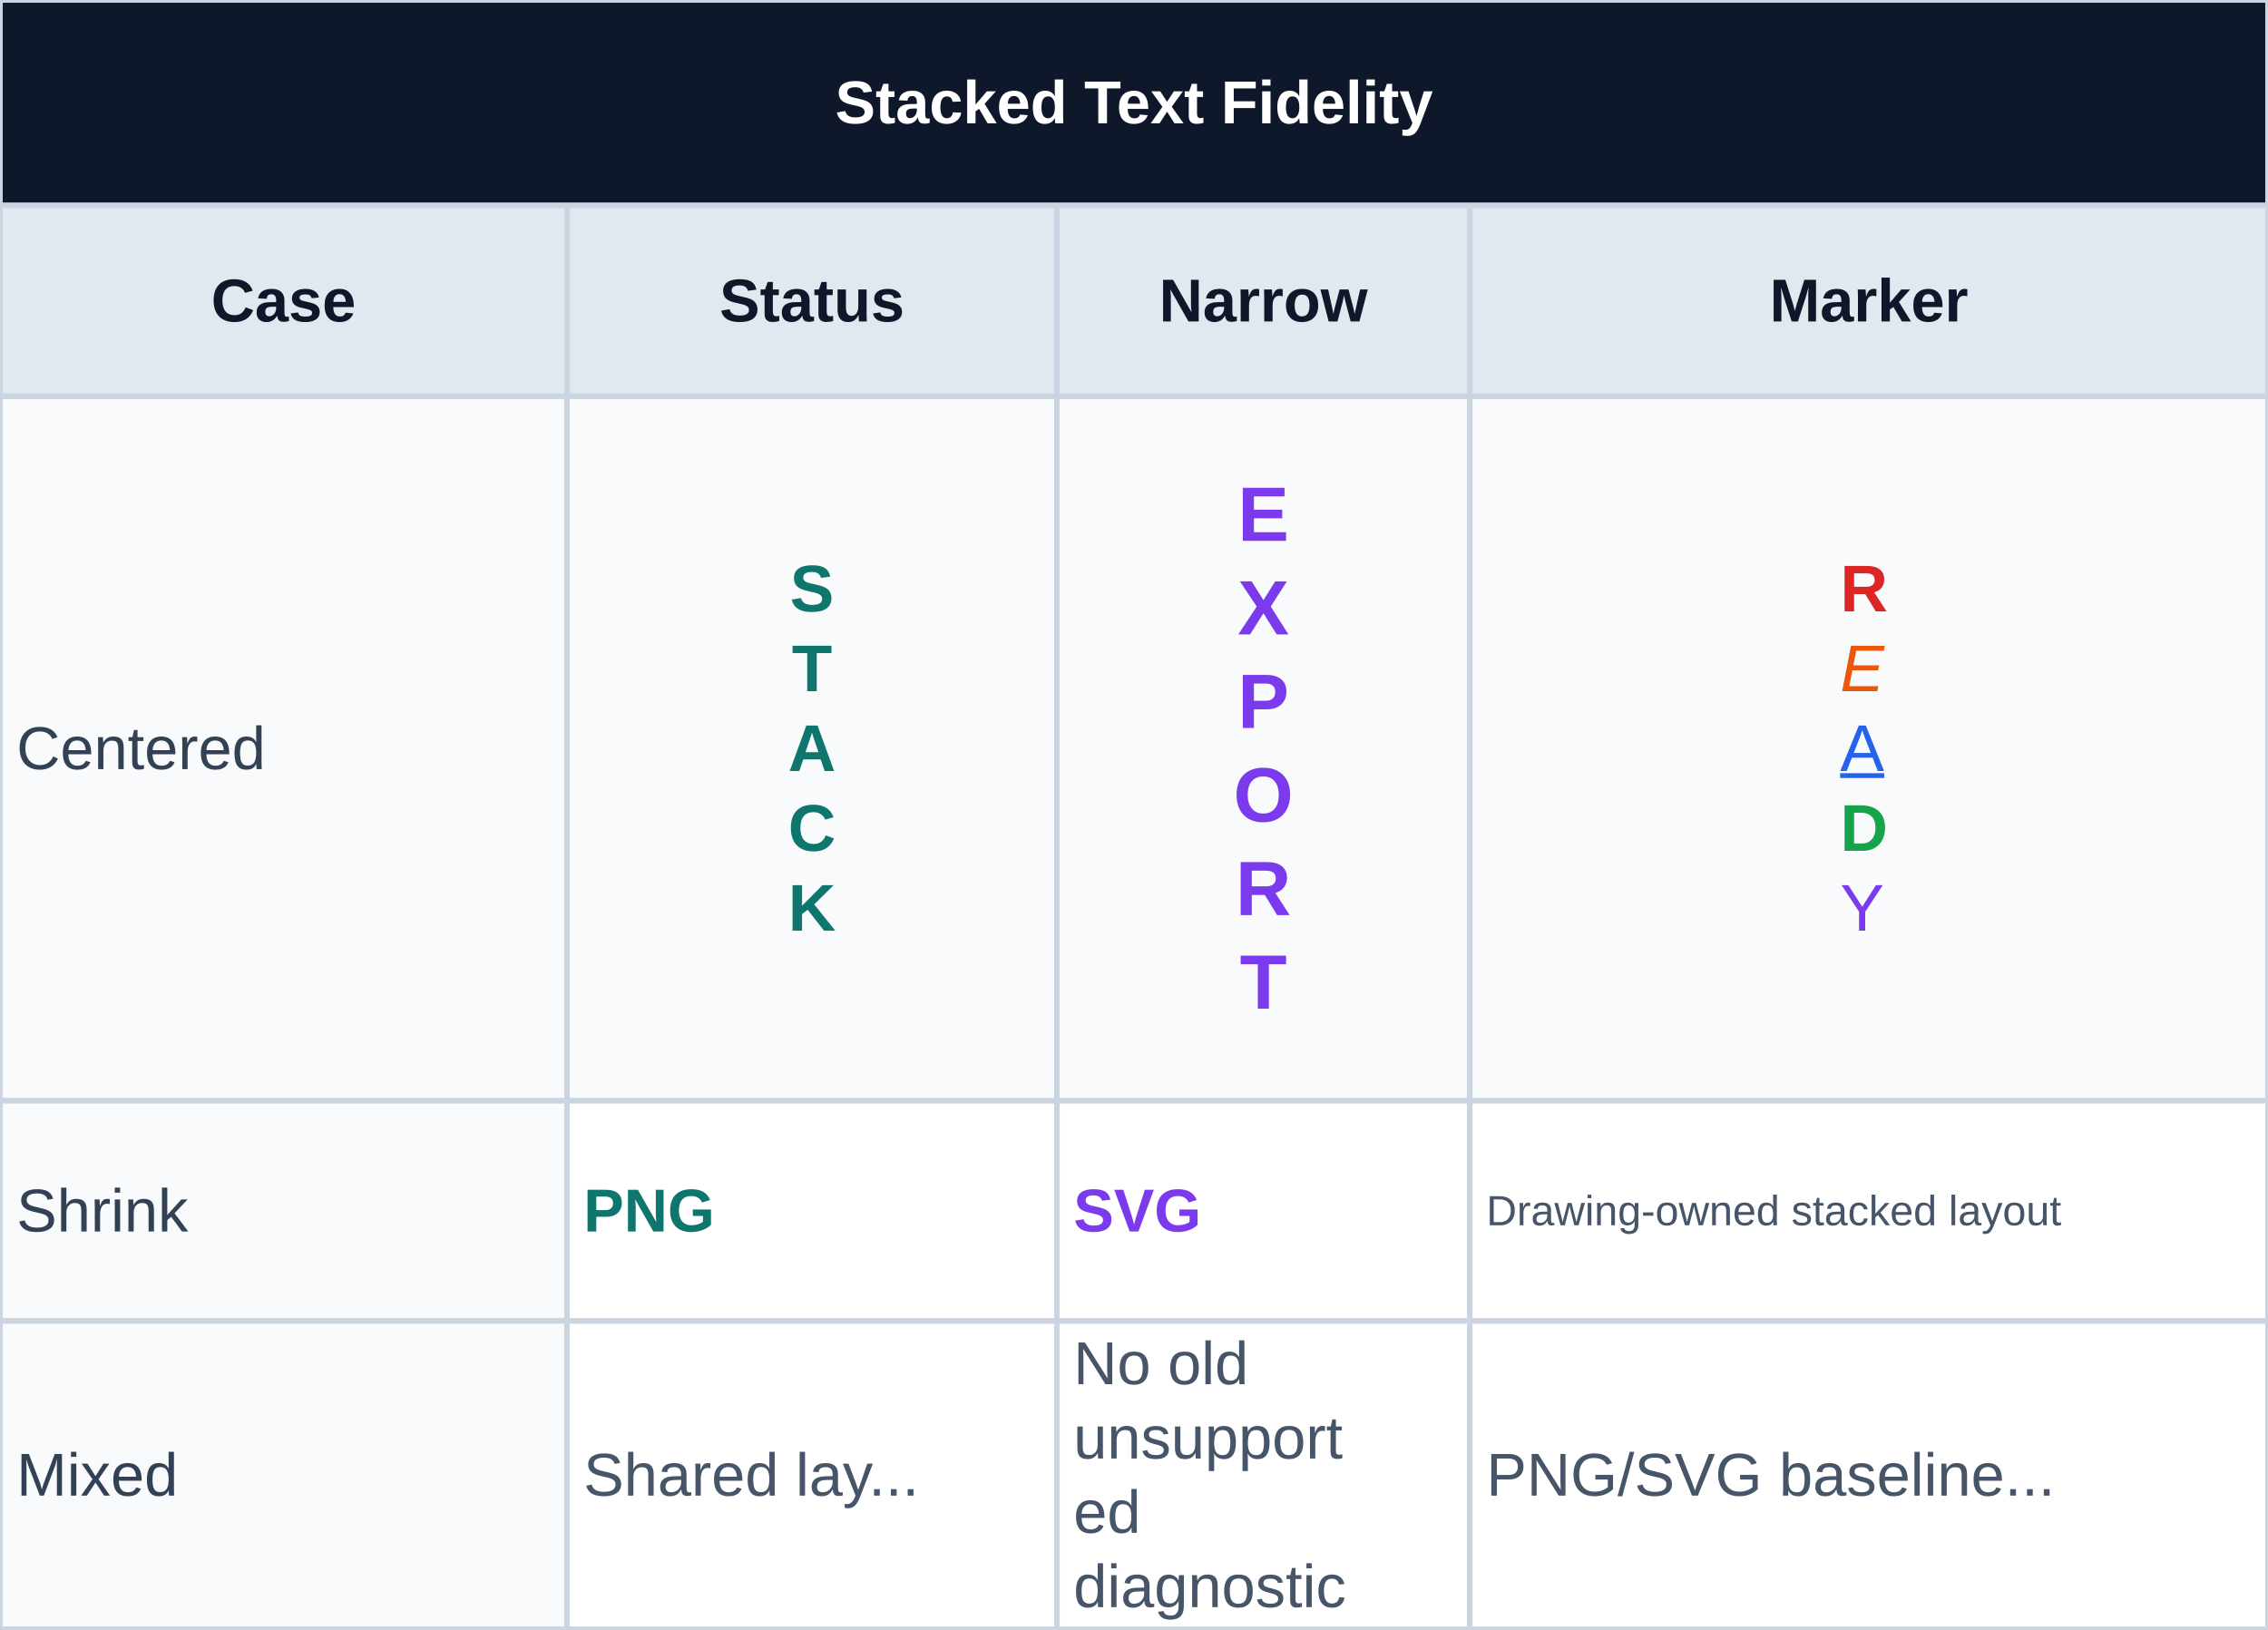
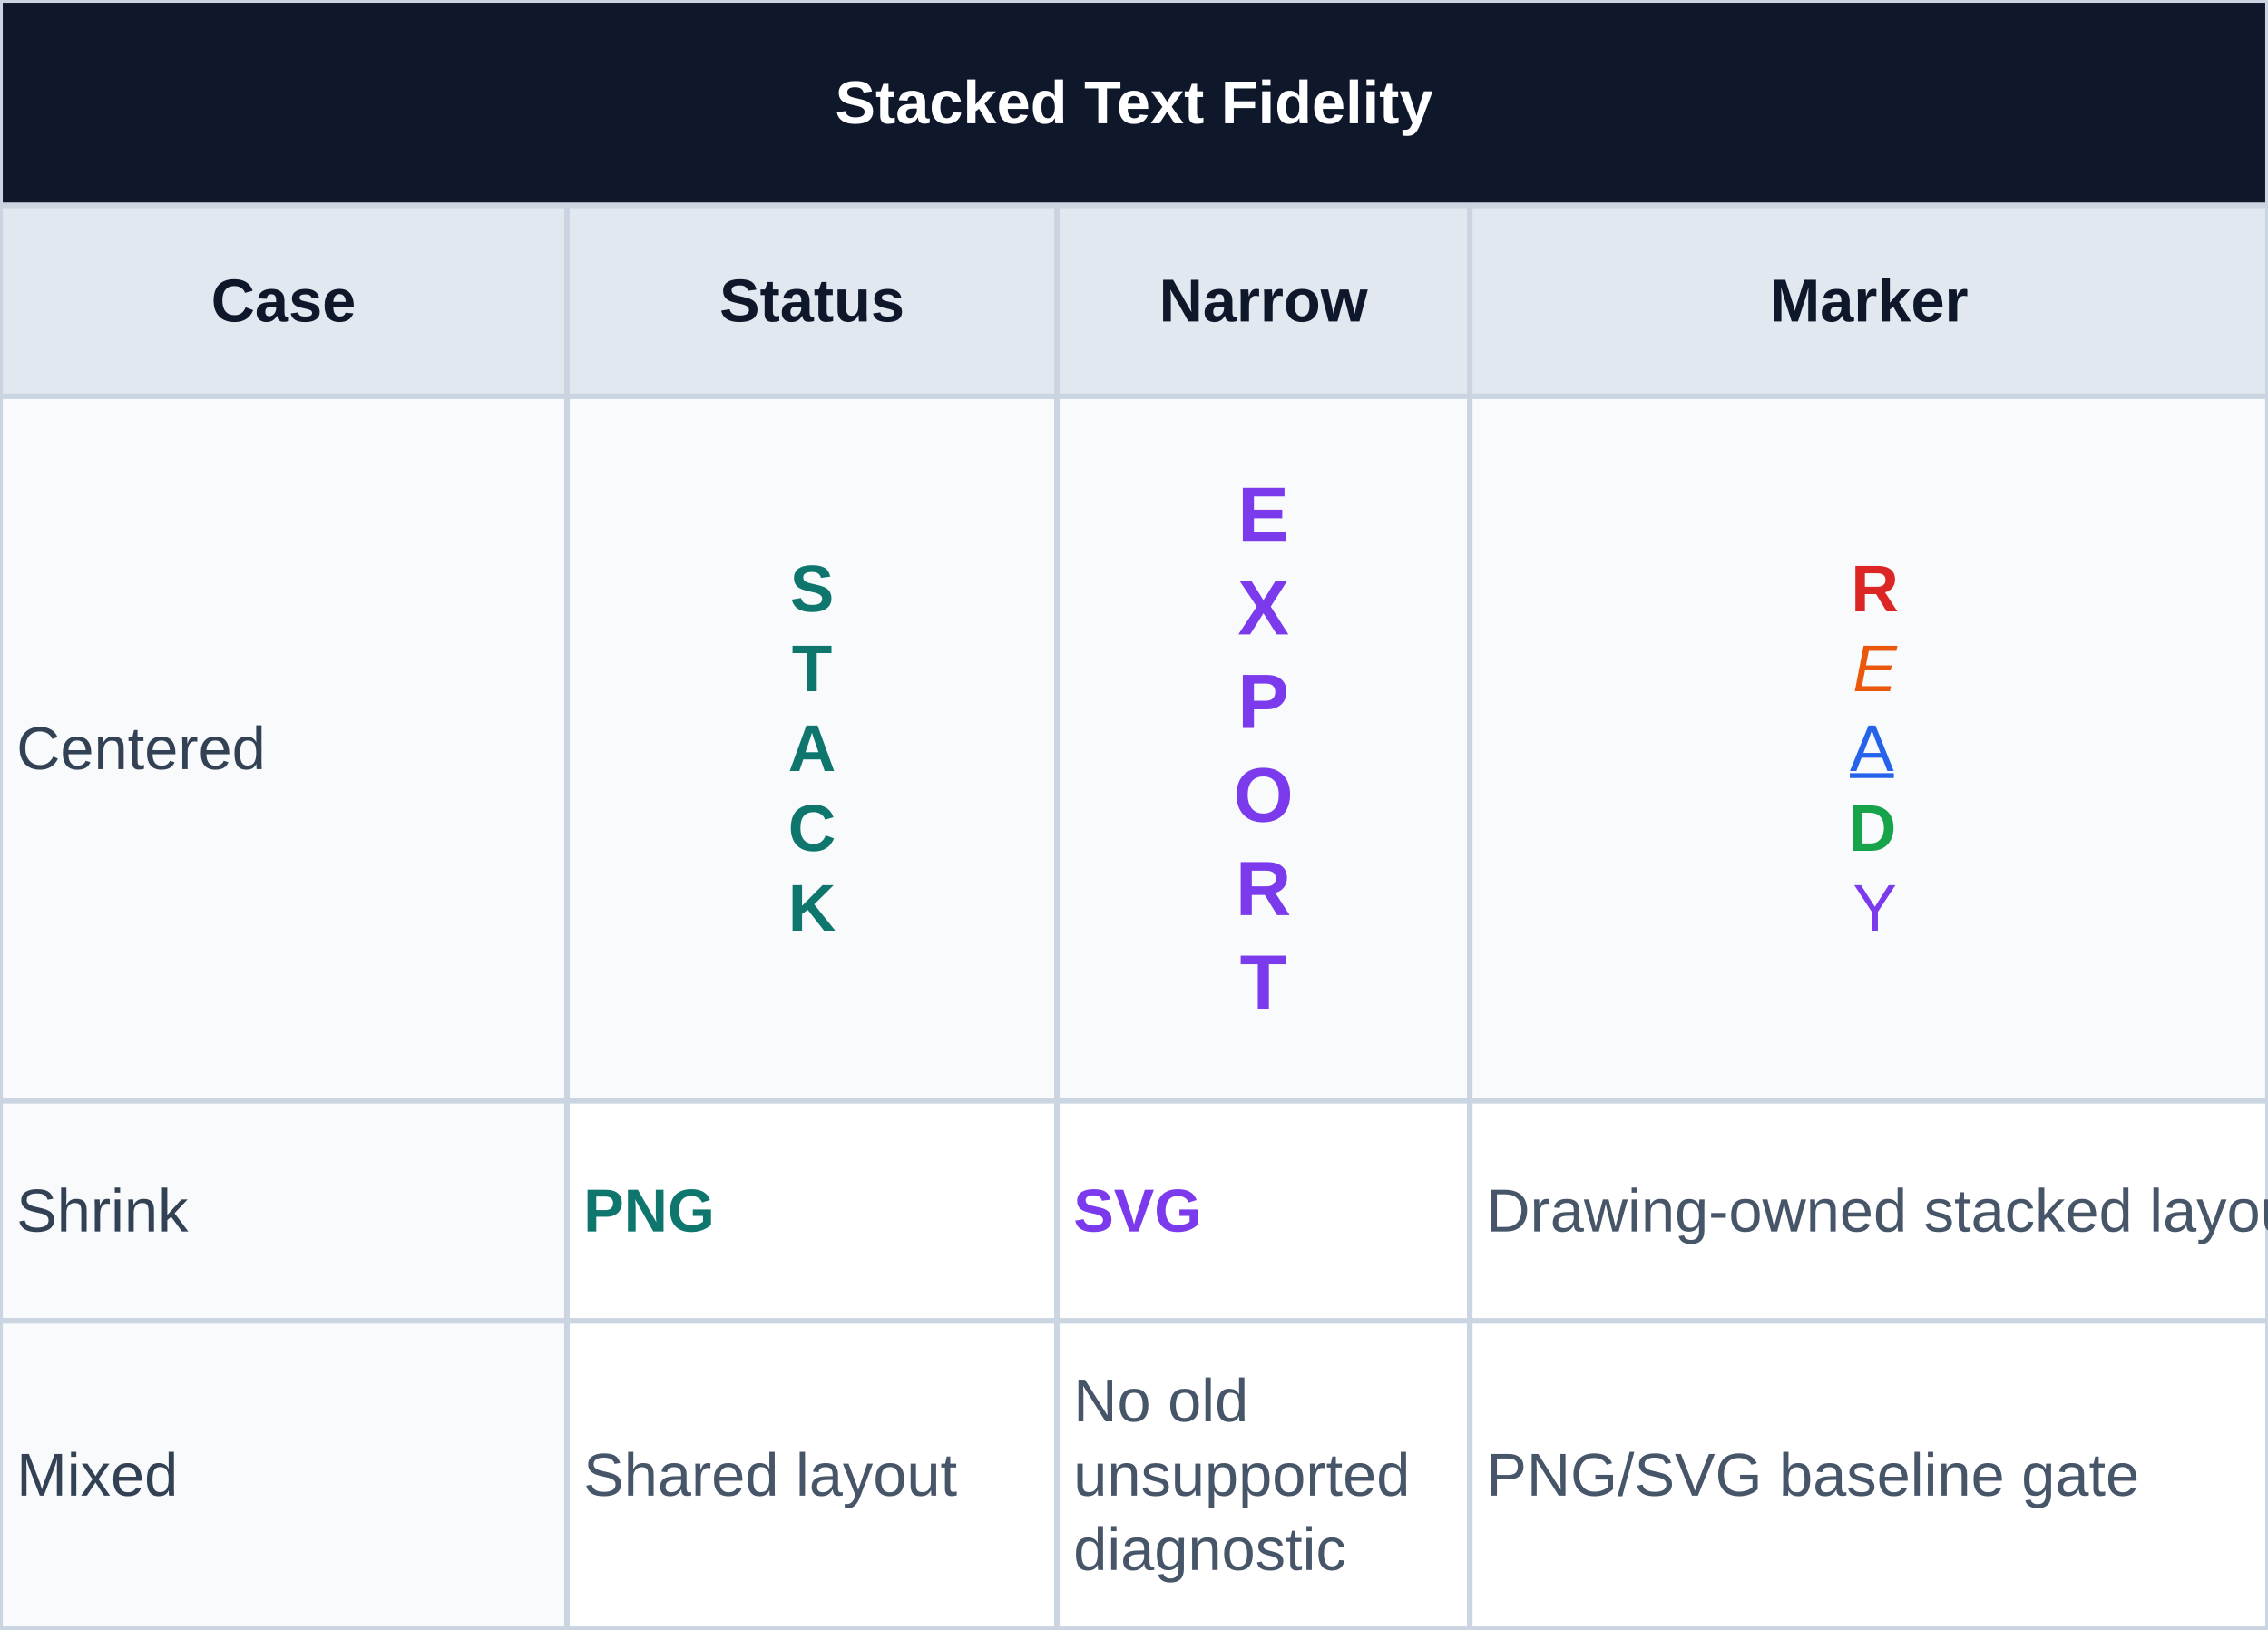
<svg xmlns="http://www.w3.org/2000/svg" width="824" height="592" viewBox="0 0 824 592">
  <rect x="0" y="0" width="824" height="592" fill="#FFFFFF" />
  <rect x="0" y="0" width="824" height="74.66" fill="#0F172A" />
  <line x1="0" y1="0" x2="824" y2="0" stroke="#CBD5E1" stroke-width="2" />
  <line x1="824" y1="0" x2="824" y2="74.66" stroke="#CBD5E1" stroke-width="2" />
  <line x1="0" y1="74.66" x2="824" y2="74.66" stroke="#CBD5E1" stroke-width="2" />
  <line x1="0" y1="0" x2="0" y2="74.66" stroke="#CBD5E1" stroke-width="2" />
  <rect x="0" y="74.66" width="206" height="69.34" fill="#E2E8F0" />
  <line x1="0" y1="74.66" x2="206" y2="74.66" stroke="#CBD5E1" stroke-width="2" />
  <line x1="206" y1="74.66" x2="206" y2="144" stroke="#CBD5E1" stroke-width="2" />
  <line x1="0" y1="144" x2="206" y2="144" stroke="#CBD5E1" stroke-width="2" />
  <line x1="0" y1="74.66" x2="0" y2="144" stroke="#CBD5E1" stroke-width="2" />
  <rect x="206" y="74.66" width="178" height="69.34" fill="#E2E8F0" />
  <line x1="206" y1="74.66" x2="384" y2="74.66" stroke="#CBD5E1" stroke-width="2" />
  <line x1="384" y1="74.66" x2="384" y2="144" stroke="#CBD5E1" stroke-width="2" />
  <line x1="206" y1="144" x2="384" y2="144" stroke="#CBD5E1" stroke-width="2" />
  <line x1="206" y1="74.66" x2="206" y2="144" stroke="#CBD5E1" stroke-width="2" />
  <rect x="384" y="74.66" width="150" height="69.34" fill="#E2E8F0" />
  <line x1="384" y1="74.66" x2="534" y2="74.66" stroke="#CBD5E1" stroke-width="2" />
  <line x1="534" y1="74.66" x2="534" y2="144" stroke="#CBD5E1" stroke-width="2" />
  <line x1="384" y1="144" x2="534" y2="144" stroke="#CBD5E1" stroke-width="2" />
  <line x1="384" y1="74.66" x2="384" y2="144" stroke="#CBD5E1" stroke-width="2" />
  <rect x="534" y="74.66" width="290" height="69.34" fill="#E2E8F0" />
  <line x1="534" y1="74.66" x2="824" y2="74.66" stroke="#CBD5E1" stroke-width="2" />
  <line x1="824" y1="74.66" x2="824" y2="144" stroke="#CBD5E1" stroke-width="2" />
  <line x1="534" y1="144" x2="824" y2="144" stroke="#CBD5E1" stroke-width="2" />
  <line x1="534" y1="74.66" x2="534" y2="144" stroke="#CBD5E1" stroke-width="2" />
  <rect x="0" y="144" width="206" height="256" fill="#F8FAFC" />
  <line x1="0" y1="144" x2="206" y2="144" stroke="#CBD5E1" stroke-width="2" />
  <line x1="206" y1="144" x2="206" y2="400" stroke="#CBD5E1" stroke-width="2" />
  <line x1="0" y1="400" x2="206" y2="400" stroke="#CBD5E1" stroke-width="2" />
  <line x1="0" y1="144" x2="0" y2="400" stroke="#CBD5E1" stroke-width="2" />
  <rect x="206" y="144" width="178" height="256" fill="#F8FAFC" />
  <line x1="206" y1="144" x2="384" y2="144" stroke="#CBD5E1" stroke-width="2" />
  <line x1="384" y1="144" x2="384" y2="400" stroke="#CBD5E1" stroke-width="2" />
  <line x1="206" y1="400" x2="384" y2="400" stroke="#CBD5E1" stroke-width="2" />
  <line x1="206" y1="144" x2="206" y2="400" stroke="#CBD5E1" stroke-width="2" />
  <rect x="384" y="144" width="150" height="256" fill="#F8FAFC" />
  <line x1="384" y1="144" x2="534" y2="144" stroke="#CBD5E1" stroke-width="2" />
  <line x1="534" y1="144" x2="534" y2="400" stroke="#CBD5E1" stroke-width="2" />
  <line x1="384" y1="400" x2="534" y2="400" stroke="#CBD5E1" stroke-width="2" />
  <line x1="384" y1="144" x2="384" y2="400" stroke="#CBD5E1" stroke-width="2" />
  <rect x="534" y="144" width="290" height="256" fill="#F8FAFC" />
  <line x1="534" y1="144" x2="824" y2="144" stroke="#CBD5E1" stroke-width="2" />
  <line x1="824" y1="144" x2="824" y2="400" stroke="#CBD5E1" stroke-width="2" />
  <line x1="534" y1="400" x2="824" y2="400" stroke="#CBD5E1" stroke-width="2" />
  <line x1="534" y1="144" x2="534" y2="400" stroke="#CBD5E1" stroke-width="2" />
  <rect x="0" y="400" width="206" height="80" fill="#F8FAFC" />
  <line x1="0" y1="400" x2="206" y2="400" stroke="#CBD5E1" stroke-width="2" />
  <line x1="206" y1="400" x2="206" y2="480" stroke="#CBD5E1" stroke-width="2" />
  <line x1="0" y1="480" x2="206" y2="480" stroke="#CBD5E1" stroke-width="2" />
  <line x1="0" y1="400" x2="0" y2="480" stroke="#CBD5E1" stroke-width="2" />
  <rect x="206" y="400" width="178" height="80" fill="#FFFFFF" />
  <line x1="206" y1="400" x2="384" y2="400" stroke="#CBD5E1" stroke-width="2" />
  <line x1="384" y1="400" x2="384" y2="480" stroke="#CBD5E1" stroke-width="2" />
  <line x1="206" y1="480" x2="384" y2="480" stroke="#CBD5E1" stroke-width="2" />
  <line x1="206" y1="400" x2="206" y2="480" stroke="#CBD5E1" stroke-width="2" />
  <rect x="384" y="400" width="150" height="80" fill="#FFFFFF" />
  <line x1="384" y1="400" x2="534" y2="400" stroke="#CBD5E1" stroke-width="2" />
  <line x1="534" y1="400" x2="534" y2="480" stroke="#CBD5E1" stroke-width="2" />
  <line x1="384" y1="480" x2="534" y2="480" stroke="#CBD5E1" stroke-width="2" />
  <line x1="384" y1="400" x2="384" y2="480" stroke="#CBD5E1" stroke-width="2" />
  <rect x="534" y="400" width="290" height="80" fill="#FFFFFF" />
  <line x1="534" y1="400" x2="824" y2="400" stroke="#CBD5E1" stroke-width="2" />
  <line x1="824" y1="400" x2="824" y2="480" stroke="#CBD5E1" stroke-width="2" />
  <line x1="534" y1="480" x2="824" y2="480" stroke="#CBD5E1" stroke-width="2" />
  <line x1="534" y1="400" x2="534" y2="480" stroke="#CBD5E1" stroke-width="2" />
  <rect x="0" y="480" width="206" height="112" fill="#F8FAFC" />
  <line x1="0" y1="480" x2="206" y2="480" stroke="#CBD5E1" stroke-width="2" />
  <line x1="206" y1="480" x2="206" y2="592" stroke="#CBD5E1" stroke-width="2" />
  <line x1="0" y1="592" x2="206" y2="592" stroke="#CBD5E1" stroke-width="2" />
  <line x1="0" y1="480" x2="0" y2="592" stroke="#CBD5E1" stroke-width="2" />
  <rect x="206" y="480" width="178" height="112" fill="#FFFFFF" />
  <line x1="206" y1="480" x2="384" y2="480" stroke="#CBD5E1" stroke-width="2" />
  <line x1="384" y1="480" x2="384" y2="592" stroke="#CBD5E1" stroke-width="2" />
  <line x1="206" y1="592" x2="384" y2="592" stroke="#CBD5E1" stroke-width="2" />
  <line x1="206" y1="480" x2="206" y2="592" stroke="#CBD5E1" stroke-width="2" />
  <rect x="384" y="480" width="150" height="112" fill="#FFFFFF" />
  <line x1="384" y1="480" x2="534" y2="480" stroke="#CBD5E1" stroke-width="2" />
  <line x1="534" y1="480" x2="534" y2="592" stroke="#CBD5E1" stroke-width="2" />
  <line x1="384" y1="592" x2="534" y2="592" stroke="#CBD5E1" stroke-width="2" />
  <line x1="384" y1="480" x2="384" y2="592" stroke="#CBD5E1" stroke-width="2" />
  <rect x="534" y="480" width="290" height="112" fill="#FFFFFF" />
  <line x1="534" y1="480" x2="824" y2="480" stroke="#CBD5E1" stroke-width="2" />
  <line x1="824" y1="480" x2="824" y2="592" stroke="#CBD5E1" stroke-width="2" />
  <line x1="534" y1="592" x2="824" y2="592" stroke="#CBD5E1" stroke-width="2" />
  <line x1="534" y1="480" x2="534" y2="592" stroke="#CBD5E1" stroke-width="2" />
  <clipPath id="xl-text-1-1">
    <rect x="0" y="0" width="824" height="74.66" />
  </clipPath>
  <g clip-path="url(#xl-text-1-1)">
    <text x="412" y="44.81" fill="#FFFFFF" font-family="Calibri, Arial, sans-serif" font-size="22" text-anchor="middle" font-weight="700">Stacked Text Fidelity</text>
  </g>
  <clipPath id="xl-text-2-1">
    <rect x="0" y="74.66" width="206" height="69.34" />
  </clipPath>
  <g clip-path="url(#xl-text-2-1)">
    <text x="103" y="116.81" fill="#0F172A" font-family="Calibri, Arial, sans-serif" font-size="22" text-anchor="middle" font-weight="700">Case</text>
  </g>
  <clipPath id="xl-text-2-2">
    <rect x="206" y="74.66" width="178" height="69.34" />
  </clipPath>
  <g clip-path="url(#xl-text-2-2)">
    <text x="295" y="116.81" fill="#0F172A" font-family="Calibri, Arial, sans-serif" font-size="22" text-anchor="middle" font-weight="700">Status</text>
  </g>
  <clipPath id="xl-text-2-3">
    <rect x="384" y="74.66" width="150" height="69.34" />
  </clipPath>
  <g clip-path="url(#xl-text-2-3)">
    <text x="459" y="116.81" fill="#0F172A" font-family="Calibri, Arial, sans-serif" font-size="22" text-anchor="middle" font-weight="700">Narrow</text>
  </g>
  <clipPath id="xl-text-2-4">
    <rect x="534" y="74.66" width="290" height="69.34" />
  </clipPath>
  <g clip-path="url(#xl-text-2-4)">
    <text x="679" y="116.81" fill="#0F172A" font-family="Calibri, Arial, sans-serif" font-size="22" text-anchor="middle" font-weight="700">Marker</text>
  </g>
  <clipPath id="xl-text-3-1">
    <rect x="0" y="144" width="206" height="256" />
  </clipPath>
  <g clip-path="url(#xl-text-3-1)">
    <text x="6" y="279.48" fill="#334155" font-family="Calibri, Arial, sans-serif" font-size="22" text-anchor="start">Centered</text>
  </g>
  <clipPath id="xl-text-3-2">
    <rect x="206" y="144" width="178" height="256" />
  </clipPath>
  <g clip-path="url(#xl-text-3-2)">
    <text x="295" y="222.16" fill="#0F766E" font-family="Calibri, Arial, sans-serif" font-size="24" text-anchor="middle" font-weight="700">S</text>
    <text x="295" y="251.16" fill="#0F766E" font-family="Calibri, Arial, sans-serif" font-size="24" text-anchor="middle" font-weight="700">T</text>
    <text x="295" y="280.16" fill="#0F766E" font-family="Calibri, Arial, sans-serif" font-size="24" text-anchor="middle" font-weight="700">A</text>
    <text x="295" y="309.16" fill="#0F766E" font-family="Calibri, Arial, sans-serif" font-size="24" text-anchor="middle" font-weight="700">C</text>
    <text x="295" y="338.16" fill="#0F766E" font-family="Calibri, Arial, sans-serif" font-size="24" text-anchor="middle" font-weight="700">K</text>
  </g>
  <clipPath id="xl-text-3-3">
    <rect x="384" y="144" width="150" height="256" />
  </clipPath>
  <g clip-path="url(#xl-text-3-3)">
    <text x="459" y="196.52" fill="#7C3AED" font-family="Calibri, Arial, sans-serif" font-size="28" text-anchor="middle" font-weight="700">E</text>
    <text x="459" y="230.52" fill="#7C3AED" font-family="Calibri, Arial, sans-serif" font-size="28" text-anchor="middle" font-weight="700">X</text>
    <text x="459" y="264.52" fill="#7C3AED" font-family="Calibri, Arial, sans-serif" font-size="28" text-anchor="middle" font-weight="700">P</text>
    <text x="459" y="298.52" fill="#7C3AED" font-family="Calibri, Arial, sans-serif" font-size="28" text-anchor="middle" font-weight="700">O</text>
    <text x="459" y="332.52" fill="#7C3AED" font-family="Calibri, Arial, sans-serif" font-size="28" text-anchor="middle" font-weight="700">R</text>
    <text x="459" y="366.52" fill="#7C3AED" font-family="Calibri, Arial, sans-serif" font-size="28" text-anchor="middle" font-weight="700">T</text>
  </g>
  <clipPath id="xl-text-3-4">
    <rect x="534" y="144" width="290" height="256" />
  </clipPath>
  <g clip-path="url(#xl-text-3-4)">
-     <text x="668.555" y="222.16" font-family="Calibri, Arial, sans-serif" font-size="24" text-anchor="start" fill="#DC2626" font-weight="700">R</text>
-     <text x="668.555" y="251.16" font-family="Calibri, Arial, sans-serif" font-size="24" text-anchor="start" fill="#EA580C" font-style="italic">E</text>
-     <text x="668.555" y="280.16" font-family="Calibri, Arial, sans-serif" font-size="24" text-anchor="start" fill="#2563EB" text-decoration="underline">A</text>
-     <text x="668.555" y="309.16" font-family="Calibri, Arial, sans-serif" font-size="24" text-anchor="start" fill="#16A34A" font-weight="700">D</text>
-     <text x="668.555" y="338.16" font-family="Calibri, Arial, sans-serif" font-size="24" text-anchor="start" fill="#7C3AED">Y</text>
+     <text x="672.484" y="222.16" font-family="Calibri, Arial, sans-serif" font-size="24" text-anchor="start" fill="#DC2626" font-weight="700">R</text>
+     <text x="673.141" y="251.16" font-family="Calibri, Arial, sans-serif" font-size="24" text-anchor="start" fill="#EA580C" font-style="italic">E</text>
+     <text x="672.057" y="280.16" font-family="Calibri, Arial, sans-serif" font-size="24" text-anchor="start" fill="#2563EB" text-decoration="underline">A</text>
+     <text x="671.617" y="309.16" font-family="Calibri, Arial, sans-serif" font-size="24" text-anchor="start" fill="#16A34A" font-weight="700">D</text>
+     <text x="673.152" y="338.16" font-family="Calibri, Arial, sans-serif" font-size="24" text-anchor="start" fill="#7C3AED">Y</text>
  </g>
  <clipPath id="xl-text-4-1">
    <rect x="0" y="400" width="206" height="80" />
  </clipPath>
  <g clip-path="url(#xl-text-4-1)">
    <text x="6" y="447.48" fill="#334155" font-family="Calibri, Arial, sans-serif" font-size="22" text-anchor="start">Shrink</text>
  </g>
  <clipPath id="xl-text-4-2">
    <rect x="206" y="400" width="178" height="80" />
  </clipPath>
  <g clip-path="url(#xl-text-4-2)">
    <text x="212" y="447.48" fill="#0F766E" font-family="Calibri, Arial, sans-serif" font-size="22" text-anchor="start" font-weight="700">PNG</text>
  </g>
  <clipPath id="xl-text-4-3">
    <rect x="384" y="400" width="150" height="80" />
  </clipPath>
  <g clip-path="url(#xl-text-4-3)">
    <text x="390" y="447.48" fill="#7C3AED" font-family="Calibri, Arial, sans-serif" font-size="22" text-anchor="start" font-weight="700">SVG</text>
  </g>
  <clipPath id="xl-text-4-4">
    <rect x="534" y="400" width="290" height="80" />
  </clipPath>
  <g clip-path="url(#xl-text-4-4)">
-     <text x="540" y="445.216" fill="#475569" font-family="Calibri, Arial, sans-serif" font-size="15.34" text-anchor="start">Drawing-owned stacked layout</text>
+     <text x="540" y="447.48" fill="#475569" font-family="Calibri, Arial, sans-serif" font-size="22" text-anchor="start">Drawing-owned stacked layout</text>
  </g>
  <clipPath id="xl-text-5-1">
    <rect x="0" y="480" width="206" height="112" />
  </clipPath>
  <g clip-path="url(#xl-text-5-1)">
    <text x="6" y="543.48" fill="#334155" font-family="Calibri, Arial, sans-serif" font-size="22" text-anchor="start">Mixed</text>
  </g>
  <clipPath id="xl-text-5-2">
    <rect x="206" y="480" width="178" height="112" />
  </clipPath>
  <g clip-path="url(#xl-text-5-2)">
-     <text x="212" y="543.48" fill="#475569" font-family="Calibri, Arial, sans-serif" font-size="22" text-anchor="start">Shared lay...</text>
+     <text x="212" y="543.48" fill="#475569" font-family="Calibri, Arial, sans-serif" font-size="22" text-anchor="start">Shared layout</text>
  </g>
  <clipPath id="xl-text-5-3">
    <rect x="384" y="480" width="150" height="112" />
  </clipPath>
  <g clip-path="url(#xl-text-5-3)">
-     <text x="390" y="502.98" fill="#475569" font-family="Calibri, Arial, sans-serif" font-size="22" text-anchor="start">No old</text>
-     <text x="390" y="529.98" fill="#475569" font-family="Calibri, Arial, sans-serif" font-size="22" text-anchor="start">unsupport</text>
-     <text x="390" y="556.98" fill="#475569" font-family="Calibri, Arial, sans-serif" font-size="22" text-anchor="start">ed</text>
-     <text x="390" y="583.98" fill="#475569" font-family="Calibri, Arial, sans-serif" font-size="22" text-anchor="start">diagnostic</text>
+     <text x="390" y="516.48" fill="#475569" font-family="Calibri, Arial, sans-serif" font-size="22" text-anchor="start">No old</text>
+     <text x="390" y="543.48" fill="#475569" font-family="Calibri, Arial, sans-serif" font-size="22" text-anchor="start">unsupported</text>
+     <text x="390" y="570.48" fill="#475569" font-family="Calibri, Arial, sans-serif" font-size="22" text-anchor="start">diagnostic</text>
  </g>
  <clipPath id="xl-text-5-4">
    <rect x="534" y="480" width="290" height="112" />
  </clipPath>
  <g clip-path="url(#xl-text-5-4)">
-     <text x="540" y="543.48" fill="#475569" font-family="Calibri, Arial, sans-serif" font-size="22" text-anchor="start">PNG/SVG baseline...</text>
+     <text x="540" y="543.48" fill="#475569" font-family="Calibri, Arial, sans-serif" font-size="22" text-anchor="start">PNG/SVG baseline gate</text>
  </g>
</svg>
